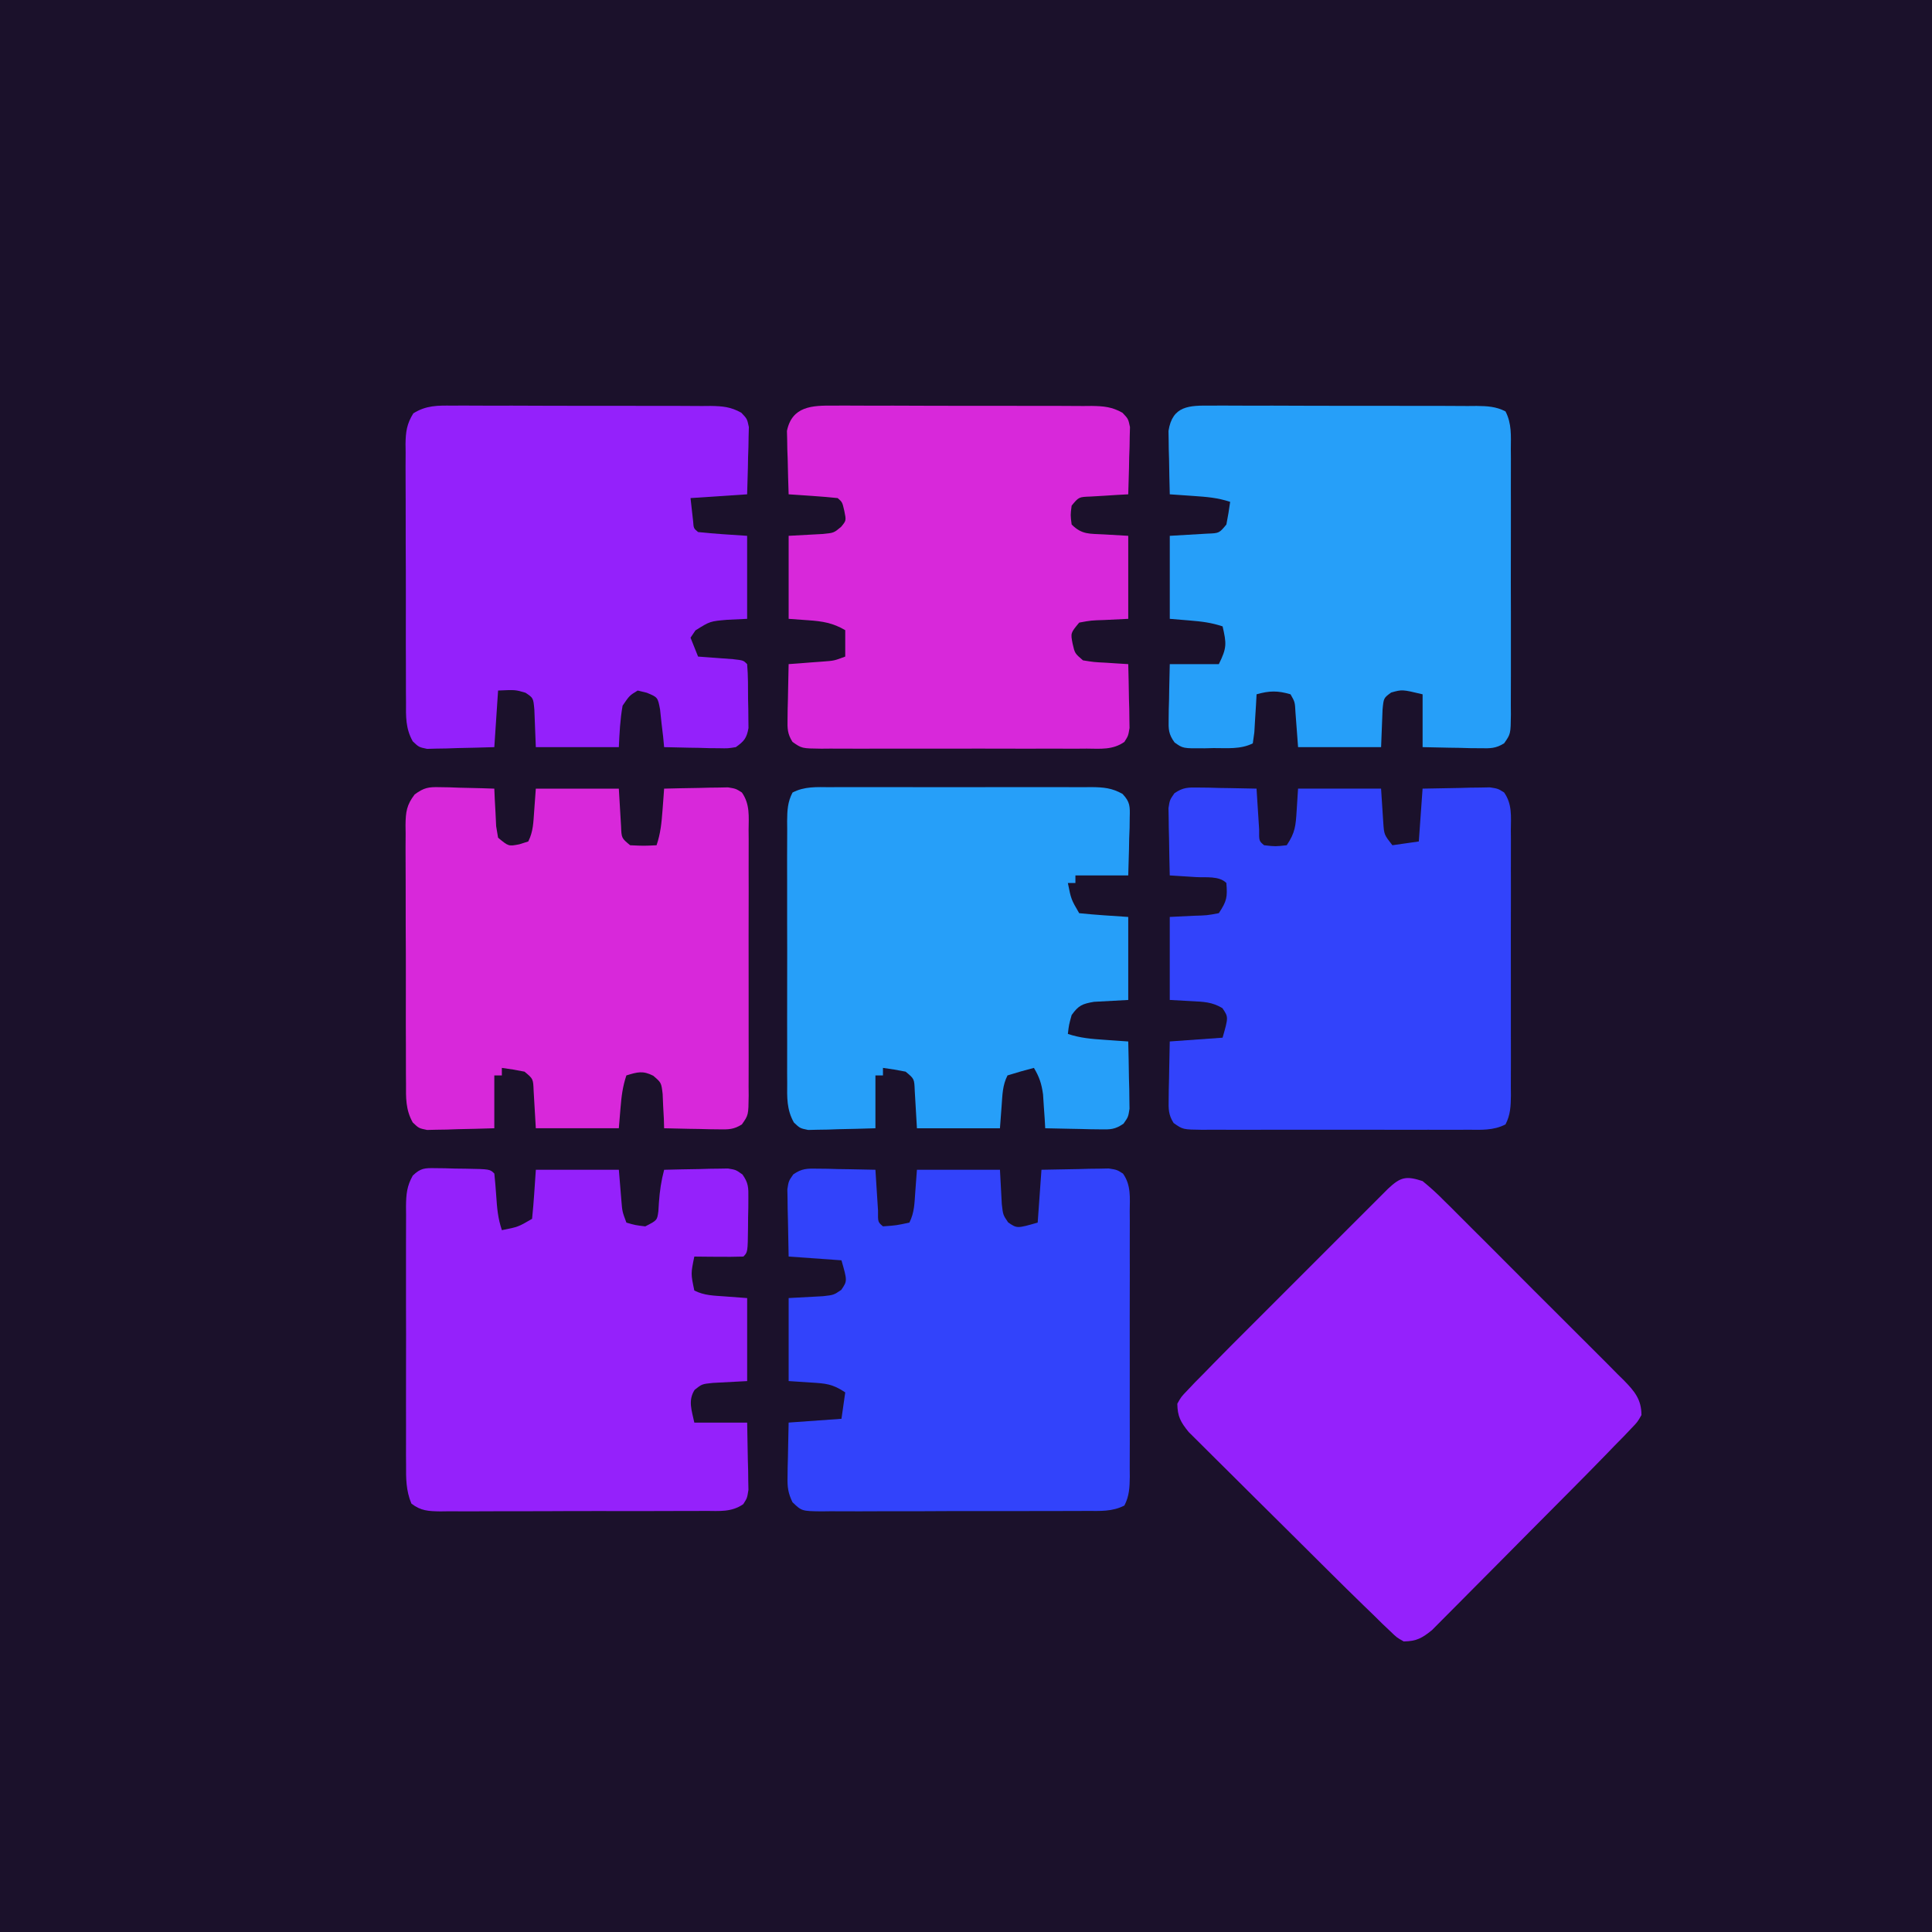
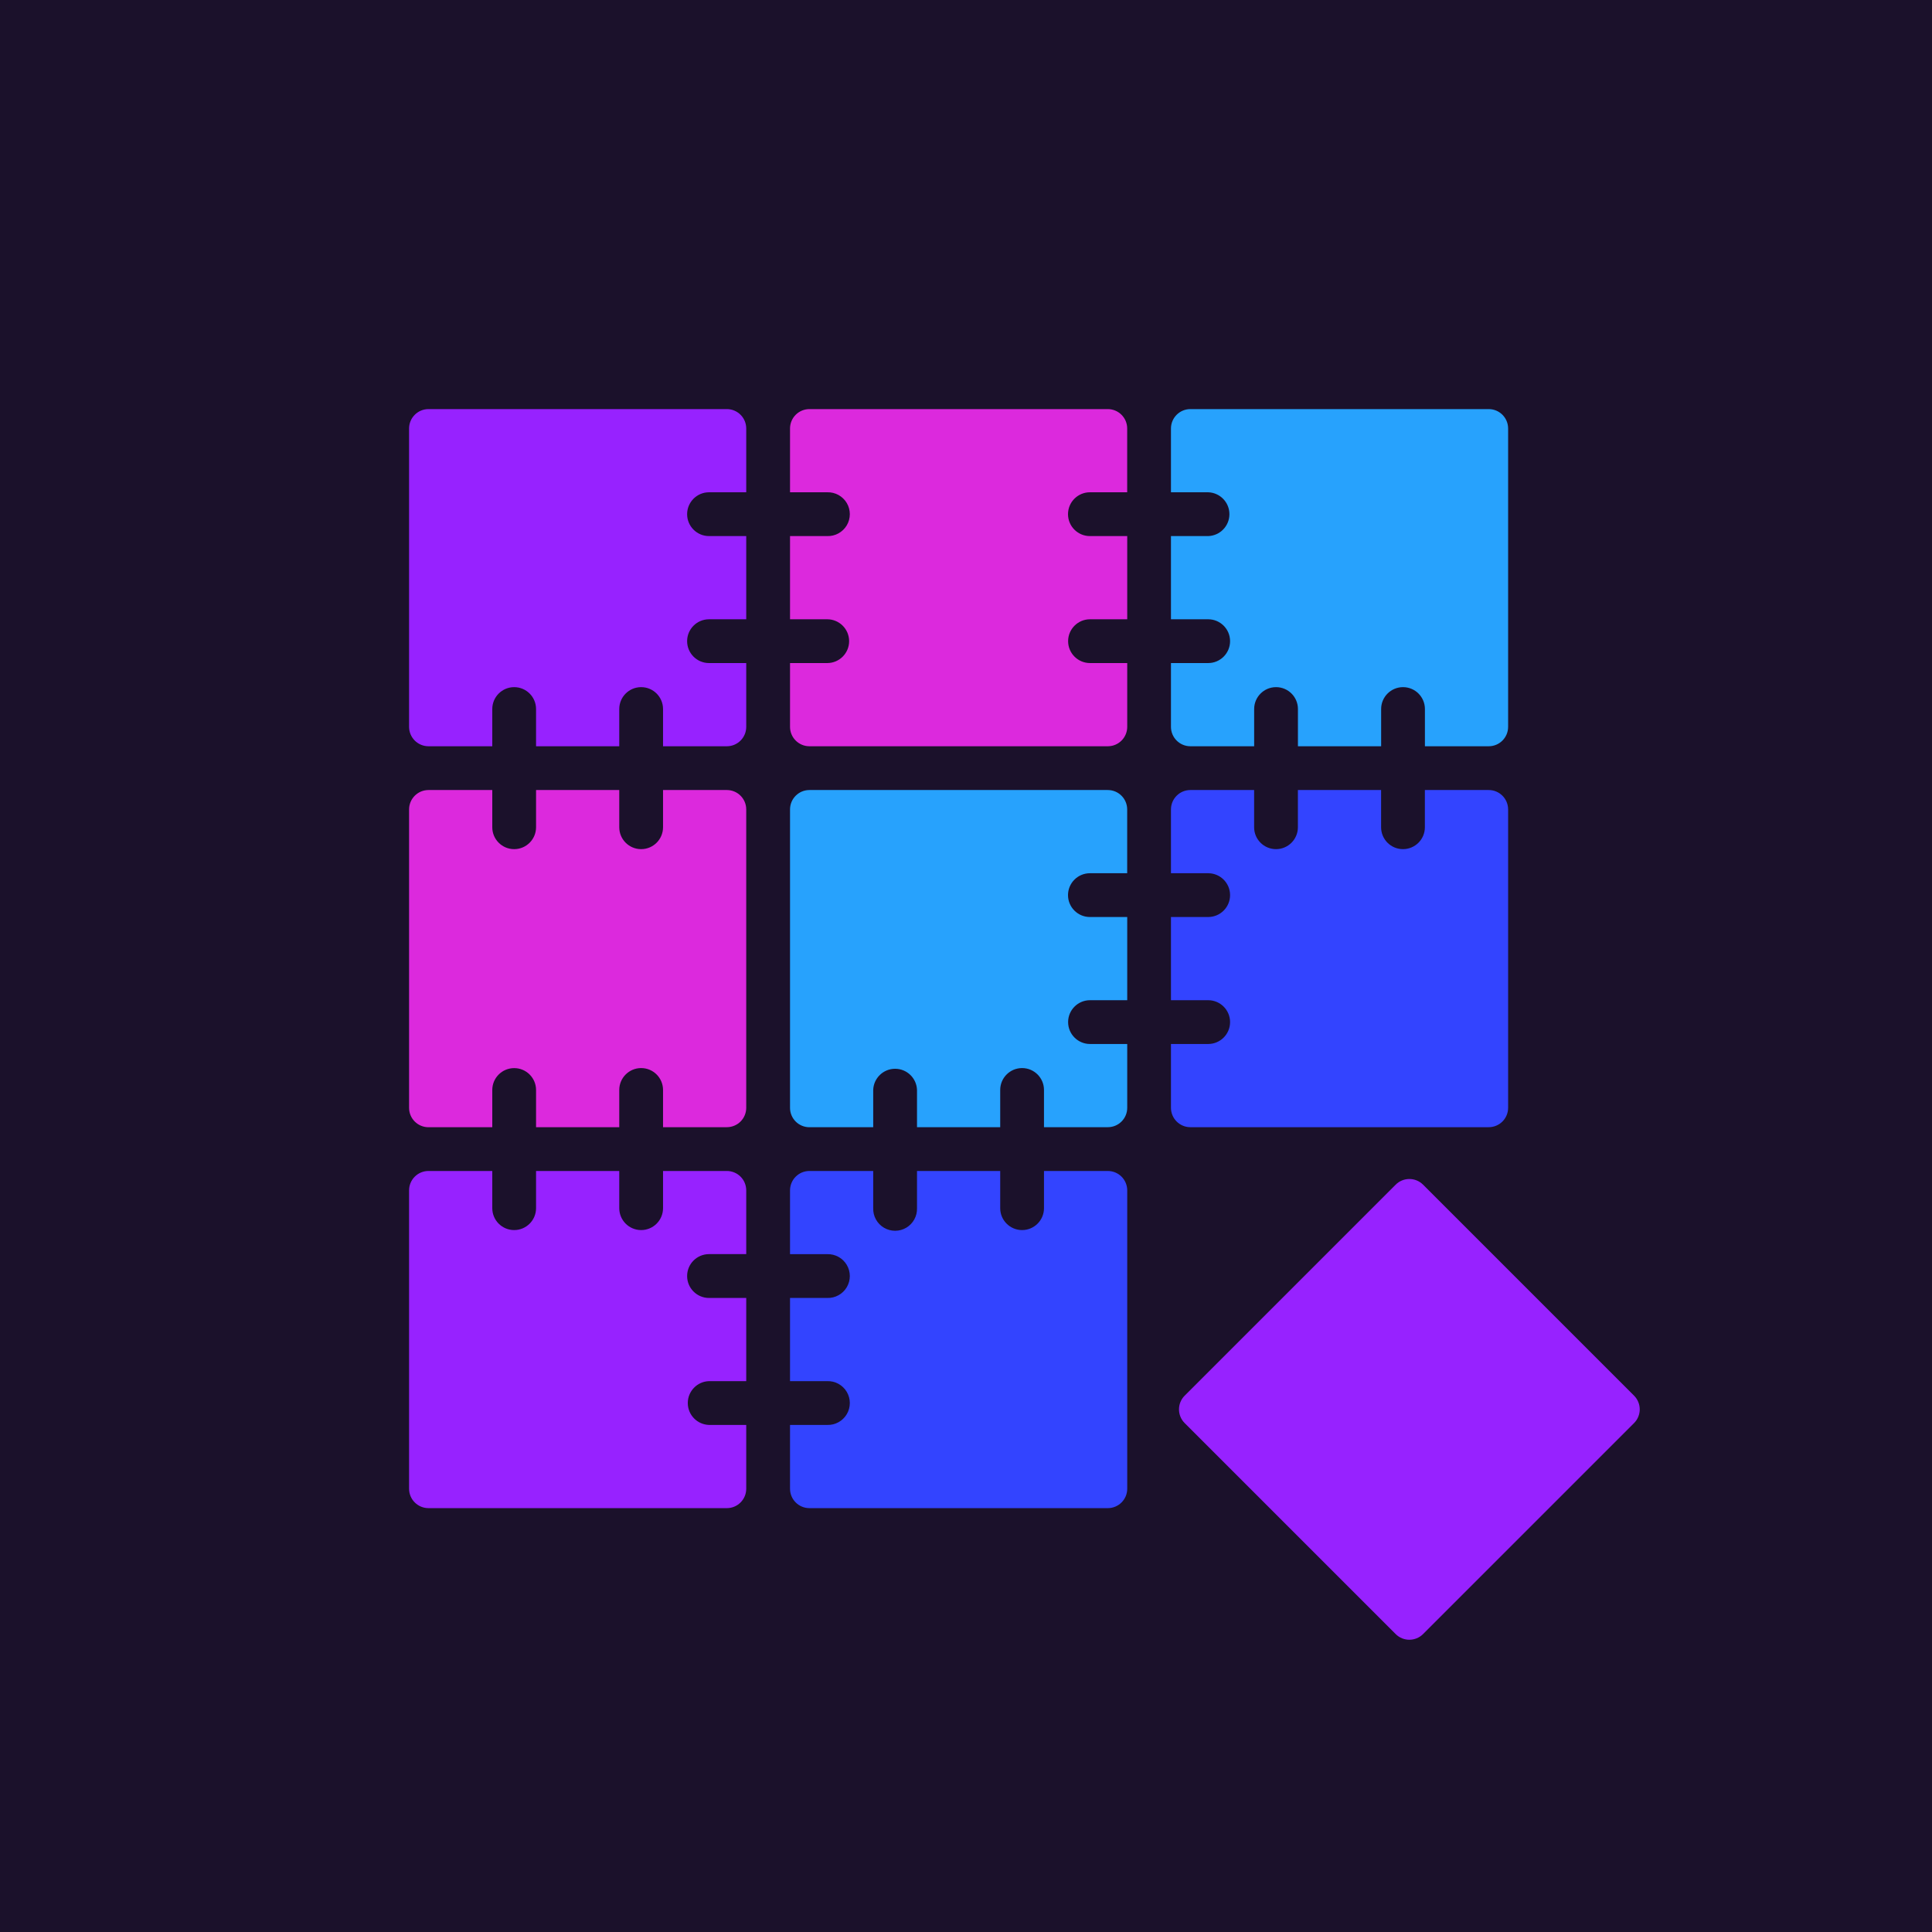
- <svg xmlns="http://www.w3.org/2000/svg" version="1.1" width="512" height="512">
-   <path d="M0 0 C168.96 0 337.92 0 512 0 C512 168.96 512 337.92 512 512 C343.04 512 174.08 512 0 512 C0 343.04 0 174.08 0 0 Z " fill="#1B112B" transform="translate(0,0)" />
-   <path d="M0 0 C2.08 1.7 3.91 3.36 5.78 5.27 C6.62 6.09 6.62 6.09 7.47 6.93 C9.29 8.74 11.11 10.56 12.92 12.39 C14.19 13.66 15.46 14.92 16.73 16.18 C19.38 18.83 22.03 21.49 24.68 24.15 C28.06 27.56 31.47 30.96 34.88 34.35 C37.5 36.95 40.12 39.57 42.73 42.19 C43.98 43.45 45.23 44.7 46.49 45.95 C48.25 47.69 49.99 49.45 51.73 51.22 C52.25 51.73 52.78 52.24 53.31 52.77 C56.15 55.68 58 57.84 58 62 C56.98 63.82 56.98 63.82 55.29 65.57 C54.64 66.26 53.99 66.95 53.31 67.66 C52.17 68.82 52.17 68.82 51 70 C50.15 70.88 49.3 71.76 48.42 72.67 C45.42 75.77 42.38 78.84 39.34 81.9 C38.79 82.46 38.24 83.01 37.67 83.58 C34.77 86.5 31.86 89.42 28.96 92.34 C25.96 95.34 22.98 98.36 20 101.38 C17.69 103.71 15.38 106.04 13.06 108.36 C11.96 109.46 10.86 110.58 9.76 111.69 C8.23 113.25 6.69 114.79 5.14 116.33 C4.26 117.21 3.39 118.09 2.49 119 C-0.17 121.14 -1.6 121.94 -5 122 C-6.82 120.98 -6.82 120.98 -8.57 119.29 C-9.26 118.64 -9.95 117.99 -10.66 117.31 C-11.43 116.55 -12.2 115.79 -13 115 C-13.88 114.15 -14.76 113.3 -15.67 112.42 C-18.77 109.42 -21.84 106.38 -24.9 103.34 C-25.46 102.79 -26.01 102.24 -26.58 101.67 C-29.5 98.77 -32.42 95.86 -35.34 92.96 C-38.34 89.96 -41.36 86.98 -44.38 84 C-46.71 81.69 -49.04 79.38 -51.36 77.06 C-52.46 75.96 -53.58 74.86 -54.69 73.76 C-56.25 72.23 -57.79 70.69 -59.33 69.14 C-60.21 68.26 -61.09 67.39 -62 66.49 C-64.14 63.83 -64.94 62.4 -65 59 C-63.98 57.18 -63.98 57.18 -62.3 55.43 C-61.65 54.74 -60.99 54.05 -60.32 53.34 C-59.55 52.57 -58.79 51.8 -58 51 C-57.14 50.12 -56.29 49.24 -55.4 48.33 C-52.37 45.23 -49.3 42.16 -46.23 39.1 C-45.1 37.97 -43.97 36.84 -42.84 35.71 C-40.5 33.36 -38.14 31.01 -35.79 28.66 C-32.77 25.65 -29.76 22.63 -26.75 19.62 C-24.43 17.29 -22.1 14.97 -19.78 12.64 C-18.67 11.53 -17.55 10.42 -16.44 9.31 C-14.9 7.76 -13.35 6.21 -11.8 4.67 C-10.92 3.79 -10.04 2.91 -9.13 2 C-5.81 -1.12 -4.33 -1.41 0 0 Z " fill="#9521FC" transform="translate(377,313)" />
-   <path d="M0 0 C0.79 -0.01 1.59 -0.01 2.41 -0.02 C5.03 -0.03 7.65 -0.01 10.27 0.01 C12.09 0.01 13.92 0 15.74 0 C19.56 -0 23.38 0.01 27.2 0.04 C32.09 0.06 36.99 0.06 41.89 0.05 C45.65 0.04 49.41 0.05 53.18 0.06 C54.98 0.07 56.79 0.07 58.6 0.06 C61.12 0.06 63.64 0.08 66.16 0.1 C67.28 0.09 67.28 0.09 68.42 0.08 C71.59 0.13 73.77 0.32 76.55 1.89 C78.08 3.5 78.08 3.5 78.54 5.68 C78.52 6.5 78.49 7.32 78.47 8.17 C78.46 9.06 78.45 9.96 78.43 10.87 C78.4 11.8 78.37 12.73 78.33 13.69 C78.31 14.63 78.3 15.57 78.28 16.54 C78.23 18.86 78.16 21.18 78.08 23.5 C73.13 23.83 68.18 24.16 63.08 24.5 C63.3 26.45 63.3 26.45 63.52 28.44 C63.6 29.17 63.68 29.9 63.77 30.65 C63.9 32.51 63.9 32.51 65.08 33.5 C69.41 33.97 73.74 34.21 78.08 34.5 C78.08 41.76 78.08 49.02 78.08 56.5 C76.35 56.58 74.62 56.67 72.83 56.75 C68.25 57.14 68.25 57.14 64.39 59.56 C63.96 60.2 63.53 60.84 63.08 61.5 C64.07 63.98 64.07 63.98 65.08 66.5 C65.94 66.56 66.79 66.62 67.67 66.69 C68.78 66.77 69.88 66.85 71.02 66.94 C72.67 67.06 72.67 67.06 74.36 67.19 C77.08 67.5 77.08 67.5 78.08 68.5 C78.36 71.62 78.31 74.75 78.33 77.88 C78.35 78.75 78.37 79.63 78.39 80.53 C78.4 81.8 78.4 81.8 78.41 83.09 C78.42 83.86 78.43 84.64 78.44 85.43 C77.98 88.09 77.28 88.95 75.08 90.5 C73 90.84 73 90.84 70.63 90.79 C69.79 90.79 68.94 90.78 68.06 90.77 C67.18 90.74 66.3 90.72 65.39 90.69 C64.5 90.68 63.61 90.66 62.69 90.65 C60.49 90.61 58.28 90.56 56.08 90.5 C56 89.59 55.91 88.67 55.82 87.73 C55.68 86.54 55.54 85.35 55.39 84.13 C55.27 82.94 55.14 81.76 55.01 80.54 C54.4 77.29 54.4 77.29 51.5 76.09 C50.7 75.89 49.9 75.7 49.08 75.5 C46.91 76.82 46.91 76.82 45.08 79.5 C44.42 83.19 44.26 86.74 44.08 90.5 C36.82 90.5 29.56 90.5 22.08 90.5 C21.95 87.18 21.82 83.86 21.69 80.54 C21.41 77.46 21.41 77.46 19.35 76.09 C16.67 75.29 16.67 75.29 12.08 75.5 C11.75 80.45 11.42 85.4 11.08 90.5 C7.81 90.61 4.54 90.69 1.27 90.75 C0.34 90.79 -0.59 90.82 -1.54 90.85 C-2.88 90.87 -2.88 90.87 -4.25 90.89 C-5.07 90.91 -5.89 90.93 -6.74 90.96 C-8.92 90.5 -8.92 90.5 -10.53 88.97 C-12.45 85.56 -12.35 82.4 -12.32 78.58 C-12.33 77.79 -12.34 77 -12.34 76.18 C-12.36 73.56 -12.36 70.94 -12.35 68.31 C-12.36 66.49 -12.36 64.67 -12.37 62.84 C-12.38 59.02 -12.37 55.21 -12.36 51.39 C-12.35 46.49 -12.37 41.59 -12.4 36.7 C-12.42 32.93 -12.42 29.17 -12.41 25.4 C-12.41 23.6 -12.42 21.79 -12.43 19.99 C-12.45 17.47 -12.44 14.94 -12.42 12.42 C-12.43 11.67 -12.44 10.93 -12.45 10.16 C-12.4 6.92 -12.11 4.81 -10.38 2.04 C-6.97 -0.09 -3.9 -0.05 0 0 Z " fill="#9421FB" transform="translate(119.918,107.4983)" />
-   <path d="M0 0 C1.26 0.01 1.26 0.01 2.55 0.03 C3.43 0.05 4.31 0.08 5.21 0.11 C6.1 0.12 6.98 0.13 7.89 0.14 C14.42 0.26 14.42 0.26 15.59 1.43 C15.8 3.38 15.95 5.34 16.09 7.3 C16.31 10.61 16.53 13.27 17.59 16.43 C21.92 15.57 21.92 15.57 25.59 13.43 C25.82 11.24 26 9.05 26.15 6.86 C26.29 4.74 26.44 2.61 26.59 0.43 C33.85 0.43 41.11 0.43 48.59 0.43 C48.81 3.19 49.04 5.96 49.27 8.73 C49.5 11.52 49.5 11.52 50.59 14.43 C52.94 15.11 52.94 15.11 55.59 15.43 C58.74 13.82 58.74 13.82 59.06 11.4 C59.14 10.24 59.14 10.24 59.21 9.05 C59.42 6.05 59.82 3.34 60.59 0.43 C63.69 0.34 66.79 0.29 69.9 0.24 C70.78 0.21 71.66 0.19 72.57 0.16 C73.42 0.15 74.26 0.14 75.14 0.13 C75.92 0.12 76.7 0.1 77.5 0.09 C79.59 0.43 79.59 0.43 81.34 1.67 C82.91 3.88 82.95 5.14 82.91 7.84 C82.91 8.68 82.9 9.53 82.9 10.39 C82.88 11.27 82.86 12.15 82.84 13.05 C82.83 13.94 82.83 14.82 82.82 15.73 C82.74 22.27 82.74 22.27 81.59 23.43 C79.4 23.5 77.21 23.51 75.02 23.49 C73.23 23.47 73.23 23.47 71.39 23.46 C70.47 23.45 69.54 23.44 68.59 23.43 C67.65 27.96 67.65 27.96 68.59 32.43 C71.29 33.78 73.7 33.76 76.71 33.99 C78.65 34.13 80.59 34.28 82.59 34.43 C82.59 41.69 82.59 48.95 82.59 56.43 C79.56 56.59 76.53 56.75 73.5 56.91 C70.61 57.21 70.61 57.21 68.68 58.74 C66.84 61.58 67.93 64.26 68.59 67.43 C73.21 67.43 77.83 67.43 82.59 67.43 C82.67 70.7 82.73 73.97 82.77 77.24 C82.8 78.17 82.82 79.1 82.85 80.05 C82.86 80.95 82.87 81.84 82.88 82.76 C82.89 83.58 82.91 84.4 82.93 85.25 C82.59 87.43 82.59 87.43 81.56 89.04 C78.48 91.2 75.22 90.85 71.58 90.83 C70.36 90.84 70.36 90.84 69.11 90.85 C66.42 90.87 63.72 90.87 61.02 90.86 C59.15 90.86 57.28 90.87 55.41 90.88 C51.48 90.88 47.56 90.88 43.64 90.87 C38.6 90.86 33.57 90.88 28.53 90.91 C24.67 90.93 20.8 90.93 16.94 90.92 C15.08 90.92 13.22 90.93 11.37 90.94 C8.77 90.96 6.18 90.94 3.59 90.93 C2.82 90.94 2.05 90.95 1.26 90.96 C-1.85 90.91 -3.9 90.83 -6.39 88.89 C-7.83 85.44 -7.83 82.18 -7.8 78.51 C-7.81 77.71 -7.81 76.92 -7.82 76.1 C-7.83 73.48 -7.82 70.86 -7.81 68.24 C-7.81 66.42 -7.82 64.59 -7.82 62.77 C-7.83 58.95 -7.82 55.13 -7.81 51.31 C-7.79 46.41 -7.8 41.52 -7.82 36.62 C-7.83 32.86 -7.82 29.09 -7.82 25.33 C-7.81 23.52 -7.82 21.72 -7.82 19.91 C-7.83 17.39 -7.82 14.87 -7.8 12.34 C-7.81 11.6 -7.81 10.85 -7.82 10.08 C-7.78 6.91 -7.59 4.74 -6.02 1.96 C-3.93 -0.03 -2.86 -0.05 0 0 Z " fill="#9521FB" transform="translate(115.4141,309.5742)" />
-   <path d="M0 0 C0.89 0.01 1.79 0.02 2.71 0.03 C4.1 0.07 4.1 0.07 5.52 0.11 C6.46 0.12 7.4 0.13 8.37 0.15 C10.69 0.18 13.01 0.23 15.33 0.29 C15.39 1.29 15.45 2.29 15.52 3.32 C15.64 5.26 15.64 5.26 15.77 7.23 C15.85 8.52 15.93 9.81 16.02 11.13 C15.98 14.15 15.98 14.15 17.33 15.29 C20.85 15.04 20.85 15.04 24.33 14.29 C25.68 11.59 25.67 9.17 25.89 6.17 C26.04 4.23 26.18 2.29 26.33 0.29 C33.59 0.29 40.85 0.29 48.33 0.29 C48.49 3.32 48.66 6.35 48.82 9.38 C49.14 12.24 49.14 12.24 50.5 14.24 C52.86 15.86 52.86 15.86 58.33 14.29 C58.66 9.67 58.99 5.05 59.33 0.29 C62.6 0.21 65.87 0.15 69.14 0.11 C70.07 0.08 71 0.06 71.96 0.03 C72.85 0.02 73.74 0.01 74.66 0 C75.49 -0.02 76.31 -0.03 77.16 -0.05 C79.33 0.29 79.33 0.29 80.94 1.31 C83.11 4.4 82.75 7.66 82.72 11.3 C82.73 12.11 82.73 12.93 82.74 13.77 C82.75 16.46 82.74 19.16 82.73 21.86 C82.73 23.73 82.74 25.6 82.74 27.47 C82.74 31.4 82.74 35.32 82.72 39.24 C82.71 44.28 82.72 49.31 82.73 54.35 C82.74 58.21 82.74 62.08 82.73 65.94 C82.73 67.8 82.73 69.65 82.74 71.51 C82.75 74.1 82.74 76.7 82.72 79.29 C82.73 80.06 82.73 80.83 82.74 81.62 C82.7 84.44 82.62 86.74 81.31 89.27 C78.12 90.92 74.84 90.72 71.33 90.7 C70.11 90.71 70.11 90.71 68.86 90.72 C66.16 90.74 63.47 90.73 60.77 90.73 C58.9 90.73 57.03 90.74 55.15 90.74 C51.23 90.75 47.31 90.75 43.38 90.74 C38.35 90.73 33.31 90.75 28.28 90.78 C24.41 90.8 20.55 90.8 16.68 90.79 C14.83 90.79 12.97 90.8 11.11 90.81 C8.52 90.82 5.93 90.81 3.34 90.79 C2.57 90.8 1.8 90.81 1 90.82 C-4.19 90.75 -4.19 90.75 -6.65 88.4 C-7.82 85.98 -8.02 84.42 -7.96 81.75 C-7.95 80.9 -7.94 80.06 -7.93 79.19 C-7.91 78.31 -7.88 77.44 -7.86 76.54 C-7.84 75.65 -7.83 74.77 -7.81 73.85 C-7.78 71.67 -7.73 69.48 -7.67 67.29 C-3.05 66.96 1.57 66.63 6.33 66.29 C6.66 63.98 6.99 61.67 7.33 59.29 C3.93 57.02 2.17 56.93 -1.86 56.67 C-4.73 56.48 -4.73 56.48 -7.67 56.29 C-7.67 49.03 -7.67 41.77 -7.67 34.29 C-3.13 34.05 -3.13 34.05 1.41 33.8 C4.28 33.48 4.28 33.48 6.28 32.12 C7.89 29.76 7.89 29.76 6.33 24.29 C-0.6 23.8 -0.6 23.8 -7.67 23.29 C-7.75 20.02 -7.81 16.75 -7.86 13.48 C-7.88 12.55 -7.91 11.62 -7.93 10.67 C-7.94 9.77 -7.95 8.88 -7.96 7.96 C-7.98 7.14 -7.99 6.32 -8.01 5.47 C-7.67 3.29 -7.67 3.29 -6.44 1.52 C-4.15 -0.07 -2.77 -0.05 0 0 Z " fill="#3243FB" transform="translate(216.668,309.707)" />
-   <path d="M0 0 C0.89 0.01 1.79 0.02 2.71 0.03 C4.1 0.07 4.1 0.07 5.52 0.11 C6.46 0.12 7.4 0.13 8.37 0.15 C10.69 0.18 13.01 0.23 15.33 0.29 C15.39 1.29 15.45 2.29 15.52 3.32 C15.64 5.26 15.64 5.26 15.77 7.23 C15.85 8.52 15.93 9.81 16.02 11.13 C15.98 14.15 15.98 14.15 17.33 15.29 C20.29 15.63 20.29 15.63 23.33 15.29 C25.6 11.89 25.7 10.13 25.96 6.11 C26.14 3.23 26.14 3.23 26.33 0.29 C33.59 0.29 40.85 0.29 48.33 0.29 C48.53 3.32 48.72 6.35 48.92 9.38 C49.14 12.48 49.14 12.48 51.33 15.29 C54.8 14.8 54.8 14.8 58.33 14.29 C58.66 9.67 58.99 5.05 59.33 0.29 C62.6 0.21 65.87 0.15 69.14 0.11 C70.07 0.08 71 0.06 71.96 0.03 C72.85 0.02 73.74 0.01 74.66 0 C75.49 -0.02 76.31 -0.03 77.16 -0.05 C79.33 0.29 79.33 0.29 80.94 1.31 C83.11 4.4 82.75 7.66 82.72 11.3 C82.73 12.11 82.73 12.93 82.74 13.77 C82.75 16.46 82.74 19.16 82.73 21.86 C82.73 23.73 82.74 25.6 82.74 27.47 C82.74 31.4 82.74 35.32 82.72 39.24 C82.71 44.28 82.72 49.31 82.73 54.35 C82.74 58.21 82.74 62.08 82.73 65.94 C82.73 67.8 82.73 69.65 82.74 71.51 C82.75 74.1 82.74 76.7 82.72 79.29 C82.73 80.06 82.73 80.83 82.74 81.62 C82.7 84.44 82.62 86.74 81.31 89.27 C78.12 90.92 74.84 90.71 71.33 90.68 C70.11 90.69 70.11 90.69 68.86 90.7 C66.16 90.71 63.47 90.7 60.77 90.69 C58.9 90.69 57.03 90.7 55.15 90.7 C51.23 90.7 47.31 90.7 43.38 90.68 C38.35 90.67 33.31 90.68 28.28 90.69 C24.41 90.71 20.55 90.7 16.68 90.69 C14.83 90.69 12.97 90.69 11.11 90.7 C8.52 90.71 5.93 90.7 3.34 90.68 C2.57 90.69 1.8 90.69 1 90.7 C-4.18 90.64 -4.18 90.64 -6.65 88.9 C-8.03 86.72 -8.01 85.21 -7.96 82.62 C-7.95 81.73 -7.94 80.84 -7.93 79.92 C-7.91 78.99 -7.88 78.06 -7.86 77.11 C-7.84 76.17 -7.83 75.22 -7.81 74.26 C-7.78 71.93 -7.73 69.61 -7.67 67.29 C-3.05 66.96 1.57 66.63 6.33 66.29 C7.89 60.83 7.89 60.83 6.28 58.46 C3.57 56.83 1.29 56.77 -1.86 56.61 C-3.77 56.5 -5.69 56.4 -7.67 56.29 C-7.67 49.03 -7.67 41.77 -7.67 34.29 C-5.56 34.19 -3.46 34.09 -1.29 33.98 C2.22 33.88 2.22 33.88 5.33 33.29 C7.48 30.07 7.63 29.02 7.33 25.29 C5.39 23.35 1.86 23.89 -0.73 23.73 C-2.02 23.65 -3.31 23.56 -4.64 23.48 C-6.14 23.39 -6.14 23.39 -7.67 23.29 C-7.76 20.02 -7.81 16.75 -7.86 13.48 C-7.88 12.55 -7.91 11.62 -7.93 10.67 C-7.94 9.77 -7.95 8.88 -7.96 7.96 C-7.98 7.14 -7.99 6.32 -8.01 5.47 C-7.67 3.29 -7.67 3.29 -6.44 1.52 C-4.15 -0.07 -2.77 -0.05 0 0 Z " fill="#3243FB" transform="translate(317.668,208.707)" />
-   <path d="M0 0 C0.8 -0.01 1.61 -0.01 2.44 -0.02 C5.09 -0.03 7.75 -0.02 10.41 -0.01 C12.26 -0.01 14.11 -0.02 15.95 -0.02 C19.83 -0.02 23.7 -0.02 27.57 -0 C32.54 0.01 37.5 0 42.47 -0.01 C46.28 -0.02 50.09 -0.02 53.91 -0.01 C55.74 -0.01 57.57 -0.01 59.4 -0.02 C61.96 -0.03 64.52 -0.02 67.08 0 C67.84 -0.01 68.59 -0.01 69.37 -0.02 C72.56 0.02 74.77 0.2 77.58 1.78 C79.62 3.93 79.57 5.12 79.49 8.06 C79.48 8.95 79.47 9.84 79.46 10.76 C79.42 11.69 79.39 12.62 79.35 13.58 C79.34 14.52 79.32 15.46 79.3 16.43 C79.25 18.75 79.18 21.07 79.1 23.39 C74.48 23.39 69.86 23.39 65.1 23.39 C65.1 24.05 65.1 24.71 65.1 25.39 C64.44 25.39 63.78 25.39 63.1 25.39 C63.96 29.72 63.96 29.72 66.1 33.39 C70.43 33.85 74.76 34.09 79.1 34.39 C79.1 41.65 79.1 48.91 79.1 56.39 C76.08 56.55 73.05 56.71 70.02 56.88 C66.9 57.42 65.92 57.84 64.1 60.39 C63.38 62.99 63.38 62.99 63.1 65.39 C66.42 66.49 69.31 66.71 72.79 66.95 C74.56 67.08 74.56 67.08 76.37 67.2 C77.27 67.27 78.17 67.33 79.1 67.39 C79.19 70.66 79.24 73.93 79.29 77.2 C79.32 78.13 79.34 79.06 79.37 80.02 C79.38 80.91 79.39 81.8 79.4 82.72 C79.41 83.54 79.43 84.36 79.44 85.21 C79.1 87.39 79.1 87.39 77.86 89.16 C75.63 90.72 74.36 90.74 71.65 90.68 C70.81 90.67 69.96 90.66 69.09 90.65 C68.21 90.63 67.32 90.6 66.42 90.58 C65.52 90.56 64.63 90.55 63.71 90.53 C61.51 90.5 59.31 90.45 57.1 90.39 C57.03 89.16 57.03 89.16 56.96 87.9 C56.88 86.83 56.81 85.75 56.73 84.64 C56.66 83.57 56.59 82.5 56.52 81.4 C56.13 78.59 55.55 76.81 54.1 74.39 C51.75 74.99 49.42 75.66 47.1 76.39 C45.75 79.09 45.77 81.51 45.54 84.51 C45.4 86.45 45.25 88.39 45.1 90.39 C37.84 90.39 30.58 90.39 23.1 90.39 C22.91 87.07 22.71 83.75 22.52 80.43 C22.4 77.28 22.4 77.28 20.1 75.39 C18.12 74.99 16.11 74.65 14.1 74.39 C14.1 75.05 14.1 75.71 14.1 76.39 C13.44 76.39 12.78 76.39 12.1 76.39 C12.1 81.01 12.1 85.63 12.1 90.39 C8.83 90.5 5.56 90.58 2.29 90.64 C1.36 90.67 0.43 90.71 -0.52 90.74 C-1.86 90.76 -1.86 90.76 -3.23 90.78 C-4.05 90.8 -4.87 90.82 -5.72 90.84 C-7.9 90.39 -7.9 90.39 -9.51 88.86 C-11.44 85.42 -11.32 82.21 -11.28 78.36 C-11.29 77.56 -11.29 76.75 -11.3 75.92 C-11.31 73.26 -11.3 70.61 -11.29 67.95 C-11.3 66.1 -11.3 64.25 -11.3 62.4 C-11.31 58.53 -11.3 54.66 -11.29 50.79 C-11.27 45.82 -11.28 40.86 -11.3 35.89 C-11.31 32.08 -11.31 28.26 -11.3 24.45 C-11.3 22.62 -11.3 20.79 -11.31 18.95 C-11.31 16.4 -11.3 13.84 -11.28 11.28 C-11.29 10.53 -11.3 9.77 -11.3 8.98 C-11.27 6.19 -11.18 3.92 -9.87 1.42 C-6.71 -0.23 -3.48 -0.03 0 0 Z " fill="#269FF9" transform="translate(219.8962,208.6118)" />
-   <path d="M0 0 C0.81 -0.01 1.63 -0.01 2.47 -0.02 C5.17 -0.03 7.86 -0.01 10.56 0.01 C12.43 0.01 14.3 0 16.17 0 C20.1 -0 24.02 0.01 27.95 0.04 C32.98 0.06 38.01 0.06 43.05 0.05 C46.91 0.04 50.78 0.05 54.64 0.06 C56.5 0.07 58.36 0.07 60.21 0.06 C62.81 0.06 65.4 0.08 67.99 0.1 C69.15 0.09 69.15 0.09 70.33 0.08 C73.14 0.12 75.45 0.22 77.97 1.53 C79.63 4.72 79.41 7.99 79.38 11.51 C79.39 12.32 79.39 13.14 79.4 13.98 C79.41 16.67 79.4 19.37 79.39 22.06 C79.4 23.94 79.4 25.81 79.4 27.68 C79.41 31.6 79.4 35.53 79.39 39.45 C79.37 44.49 79.38 49.52 79.4 54.55 C79.41 58.42 79.41 62.29 79.4 66.15 C79.4 68.01 79.4 69.86 79.4 71.72 C79.41 74.31 79.4 76.9 79.38 79.5 C79.39 80.27 79.4 81.04 79.4 81.83 C79.34 87.01 79.34 87.01 77.61 89.48 C75.42 90.87 73.91 90.84 71.33 90.79 C70.44 90.79 69.54 90.78 68.62 90.77 C67.69 90.74 66.77 90.72 65.81 90.69 C64.87 90.68 63.93 90.66 62.96 90.65 C60.64 90.61 58.32 90.56 56 90.5 C56 85.88 56 81.26 56 76.5 C50.59 75.21 50.59 75.21 47.67 76.03 C45.68 77.48 45.68 77.48 45.39 80.54 C45.34 81.72 45.29 82.91 45.25 84.13 C45.16 86.23 45.08 88.33 45 90.5 C37.74 90.5 30.48 90.5 23 90.5 C22.77 87.44 22.54 84.38 22.31 81.32 C22.17 78.55 22.17 78.55 21 76.5 C17.58 75.49 15.38 75.54 12 76.5 C11.95 77.43 11.9 78.36 11.85 79.31 C11.77 80.51 11.7 81.71 11.62 82.94 C11.55 84.13 11.48 85.33 11.41 86.56 C11.27 87.53 11.14 88.5 11 89.5 C7.73 91.14 4.15 90.73 0.56 90.75 C-0.22 90.77 -0.99 90.79 -1.79 90.81 C-7.51 90.85 -7.51 90.85 -9.73 89.26 C-11.35 87.03 -11.35 85.79 -11.3 83.05 C-11.29 82.2 -11.28 81.36 -11.27 80.48 C-11.24 79.6 -11.22 78.72 -11.19 77.81 C-11.18 76.92 -11.16 76.03 -11.15 75.11 C-11.12 72.91 -11.06 70.7 -11 68.5 C-6.71 68.5 -2.42 68.5 2 68.5 C4.17 64.15 4.03 63.04 3 58.5 C-0.01 57.5 -2.54 57.2 -5.69 56.94 C-7.44 56.79 -9.2 56.65 -11 56.5 C-11 49.24 -11 41.98 -11 34.5 C-6.02 34.21 -6.02 34.21 -1.04 33.92 C2.1 33.8 2.1 33.8 4 31.5 C4.39 29.51 4.73 27.51 5 25.5 C1.68 24.4 -1.21 24.18 -4.69 23.94 C-5.87 23.86 -7.05 23.77 -8.27 23.69 C-9.62 23.59 -9.62 23.59 -11 23.5 C-11.09 20.42 -11.14 17.34 -11.19 14.25 C-11.22 13.38 -11.24 12.51 -11.27 11.61 C-11.28 10.76 -11.29 9.92 -11.3 9.05 C-11.31 8.27 -11.33 7.5 -11.34 6.7 C-10.3 -0.02 -5.86 -0.07 0 0 Z " fill="#269FF9" transform="translate(321.0039,107.4983)" />
-   <path d="M0 0 C0.79 -0.01 1.59 -0.01 2.41 -0.02 C5.03 -0.03 7.65 -0.01 10.27 0.01 C12.09 0.01 13.92 0 15.74 0 C19.56 -0 23.38 0.01 27.2 0.04 C32.09 0.06 36.99 0.06 41.89 0.05 C45.65 0.04 49.41 0.05 53.18 0.06 C54.98 0.07 56.79 0.07 58.6 0.06 C61.12 0.06 63.64 0.08 66.16 0.1 C67.28 0.09 67.28 0.09 68.42 0.08 C71.59 0.13 73.77 0.32 76.55 1.89 C78.08 3.5 78.08 3.5 78.54 5.68 C78.52 6.5 78.49 7.32 78.47 8.17 C78.46 9.06 78.45 9.96 78.43 10.87 C78.4 11.8 78.37 12.73 78.33 13.69 C78.31 14.63 78.3 15.57 78.28 16.54 C78.23 18.86 78.16 21.18 78.08 23.5 C77.17 23.55 76.25 23.6 75.31 23.65 C74.12 23.72 72.93 23.8 71.71 23.88 C70.52 23.95 69.34 24.02 68.12 24.09 C64.98 24.2 64.98 24.2 63.08 26.5 C62.75 29 62.75 29 63.08 31.5 C65.85 34.27 67.85 33.9 71.71 34.13 C73.81 34.25 75.91 34.37 78.08 34.5 C78.08 41.76 78.08 49.02 78.08 56.5 C75.98 56.6 73.87 56.71 71.71 56.81 C68.2 56.92 68.2 56.92 65.08 57.5 C62.79 60.26 62.79 60.26 63.33 63.06 C63.92 65.65 63.92 65.65 66.08 67.5 C68.97 67.97 68.97 67.97 72.21 68.13 C73.3 68.2 74.4 68.28 75.53 68.35 C76.79 68.43 76.79 68.43 78.08 68.5 C78.17 71.61 78.22 74.71 78.27 77.81 C78.29 78.7 78.32 79.58 78.35 80.48 C78.36 81.33 78.37 82.18 78.38 83.05 C78.39 83.83 78.41 84.61 78.42 85.42 C78.08 87.5 78.08 87.5 77.06 89.11 C73.98 91.28 70.72 90.92 67.08 90.89 C65.86 90.9 65.86 90.9 64.61 90.91 C61.91 90.92 59.22 90.91 56.52 90.9 C54.65 90.9 52.78 90.91 50.9 90.91 C46.98 90.91 43.06 90.91 39.13 90.89 C34.1 90.88 29.06 90.89 24.03 90.9 C20.16 90.91 16.3 90.91 12.43 90.9 C10.58 90.9 8.72 90.9 6.86 90.91 C4.27 90.92 1.68 90.91 -0.91 90.89 C-1.68 90.9 -2.45 90.9 -3.25 90.91 C-8.43 90.85 -8.43 90.85 -10.9 89.11 C-12.25 86.98 -12.26 85.57 -12.21 83.05 C-12.2 82.2 -12.19 81.36 -12.18 80.48 C-12.16 79.6 -12.13 78.72 -12.11 77.81 C-12.09 76.92 -12.08 76.03 -12.06 75.11 C-12.03 72.91 -11.98 70.7 -11.92 68.5 C-11.09 68.44 -10.26 68.38 -9.4 68.32 C-8.31 68.23 -7.23 68.15 -6.11 68.06 C-5.03 67.98 -3.95 67.9 -2.84 67.82 C0.14 67.6 0.14 67.6 3.08 66.5 C3.08 64.19 3.08 61.88 3.08 59.5 C-0.18 57.59 -2.91 57.14 -6.67 56.88 C-8.4 56.75 -10.13 56.63 -11.92 56.5 C-11.92 49.24 -11.92 41.98 -11.92 34.5 C-7.38 34.26 -7.38 34.26 -2.84 34.01 C0.07 33.72 0.07 33.72 1.98 32.12 C3.36 30.46 3.36 30.46 2.83 27.88 C2.3 25.57 2.3 25.57 1.08 24.5 C-1.1 24.27 -3.29 24.09 -5.48 23.94 C-6.68 23.86 -7.88 23.77 -9.11 23.69 C-10.5 23.59 -10.5 23.59 -11.92 23.5 C-12.03 20.42 -12.11 17.34 -12.17 14.25 C-12.2 13.38 -12.24 12.51 -12.27 11.61 C-12.28 10.76 -12.3 9.92 -12.31 9.05 C-12.33 8.27 -12.35 7.5 -12.37 6.7 C-11.02 0.14 -5.69 -0.07 0 0 Z " fill="#D828DA" transform="translate(220.918,107.4983)" />
-   <path d="M0 0 C0.84 0.01 1.69 0.03 2.56 0.04 C3.87 0.09 3.87 0.09 5.2 0.14 C6.09 0.16 6.98 0.18 7.89 0.2 C10.08 0.24 12.27 0.31 14.45 0.39 C14.49 1.31 14.53 2.22 14.57 3.16 C14.67 4.95 14.67 4.95 14.77 6.77 C14.82 7.95 14.88 9.13 14.94 10.35 C15.11 11.35 15.28 12.36 15.45 13.39 C18.22 15.69 18.22 15.69 21.08 15.14 C21.86 14.89 22.65 14.65 23.45 14.39 C24.8 11.69 24.79 9.27 25.02 6.27 C25.16 4.33 25.3 2.39 25.45 0.39 C32.71 0.39 39.97 0.39 47.45 0.39 C47.65 3.71 47.84 7.03 48.04 10.35 C48.16 13.5 48.16 13.5 50.45 15.39 C54.04 15.56 54.04 15.56 57.45 15.39 C58.51 12.23 58.77 9.52 59.02 6.2 C59.14 4.57 59.14 4.57 59.27 2.91 C59.33 2.08 59.39 1.25 59.45 0.39 C62.56 0.3 65.66 0.25 68.77 0.2 C69.65 0.18 70.53 0.15 71.44 0.13 C72.28 0.12 73.13 0.11 74 0.1 C74.78 0.08 75.56 0.07 76.37 0.05 C78.45 0.39 78.45 0.39 80.06 1.41 C82.23 4.5 81.87 7.75 81.84 11.39 C81.85 12.21 81.85 13.02 81.86 13.86 C81.87 16.56 81.86 19.26 81.85 21.95 C81.85 23.82 81.86 25.7 81.86 27.57 C81.86 31.49 81.86 35.42 81.84 39.34 C81.83 44.38 81.84 49.41 81.85 54.44 C81.87 58.31 81.86 62.17 81.85 66.04 C81.85 67.9 81.86 69.75 81.86 71.61 C81.87 74.2 81.86 76.79 81.84 79.39 C81.85 80.16 81.85 80.93 81.86 81.72 C81.8 86.9 81.8 86.9 80.06 89.37 C77.93 90.72 76.52 90.73 74 90.68 C73.16 90.67 72.31 90.66 71.44 90.65 C70.55 90.63 69.67 90.6 68.77 90.58 C67.87 90.56 66.98 90.55 66.06 90.54 C63.86 90.5 61.66 90.45 59.45 90.39 C59.43 89.56 59.4 88.73 59.38 87.87 C59.32 86.78 59.26 85.7 59.2 84.58 C59.16 83.5 59.11 82.42 59.06 81.31 C58.71 78.31 58.71 78.31 56.58 76.48 C53.82 75.06 52.36 75.5 49.45 76.39 C48.45 79.4 48.15 81.93 47.89 85.08 C47.75 86.83 47.6 88.58 47.45 90.39 C40.19 90.39 32.93 90.39 25.45 90.39 C25.26 87.07 25.06 83.75 24.87 80.43 C24.75 77.29 24.75 77.29 22.45 75.39 C20.46 74.99 18.46 74.65 16.45 74.39 C16.45 75.05 16.45 75.71 16.45 76.39 C15.79 76.39 15.13 76.39 14.45 76.39 C14.45 81.01 14.45 85.63 14.45 90.39 C11.18 90.5 7.91 90.58 4.64 90.64 C3.71 90.67 2.78 90.71 1.83 90.74 C0.49 90.76 0.49 90.76 -0.88 90.78 C-1.7 90.8 -2.52 90.82 -3.37 90.84 C-5.55 90.39 -5.55 90.39 -7.16 88.86 C-9.08 85.44 -8.97 82.29 -8.95 78.47 C-8.96 77.68 -8.96 76.88 -8.97 76.07 C-8.99 73.45 -8.99 70.82 -8.98 68.2 C-8.99 66.38 -8.99 64.56 -9 62.73 C-9.01 58.91 -9 55.09 -8.99 51.27 C-8.98 46.38 -9 41.48 -9.03 36.59 C-9.05 32.82 -9.05 29.06 -9.04 25.29 C-9.04 23.49 -9.05 21.68 -9.06 19.88 C-9.08 17.35 -9.07 14.83 -9.05 12.31 C-9.06 11.56 -9.07 10.82 -9.08 10.05 C-9.03 6.57 -8.8 4.72 -6.65 1.92 C-4.19 0.13 -3.02 -0.08 0 0 Z " fill="#D828DA" transform="translate(116.5469,208.6094)" />
+ <svg xmlns="http://www.w3.org/2000/svg" id="Layer_1" data-name="Layer 1" viewBox="0 0 913.53 913.53">
+   <defs>
+     <style>.cls-1{fill:#1b112b;}.cls-2{fill:#9722ff;}.cls-3{fill:#dc29dd;}.cls-4{fill:#27a2fd;}.cls-5{fill:#34f;}</style>
+   </defs>
+   <rect class="cls-1" width="913.53" height="913.53" />
+   <path class="cls-2" d="M324.9,243.13a10.36,10.36,0,0,0,10.35,10.35h17.6v39.34h-17.6a10.35,10.35,0,0,0,0,20.7h17.6v30.17a9.17,9.17,0,0,1-9.17,9.17H313.51v-17.6a10.35,10.35,0,0,0-20.7,0v17.6H253.47v-17.6a10.35,10.35,0,0,0-20.7,0v17.6H202.6a9.18,9.18,0,0,1-9.17-9.17V202.61a9.17,9.17,0,0,1,9.17-9.17H343.68a9.16,9.16,0,0,1,9.17,9.17v30.16h-17.6A10.36,10.36,0,0,0,324.9,243.13Z" />
+   <path class="cls-3" d="M505,243.13a10.35,10.35,0,0,0,10.35,10.35H533v39.34h-17.6a10.35,10.35,0,0,0,0,20.7H533v30.17a9.18,9.18,0,0,1-9.17,9.17H382.73a9.17,9.17,0,0,1-9.17-9.17V313.52h17.59a10.35,10.35,0,1,0,0-20.7H373.56V253.48h17.59a10.36,10.36,0,1,0,0-20.71H373.56V202.61a9.16,9.16,0,0,1,9.17-9.17H523.81a9.17,9.17,0,0,1,9.17,9.17v30.16h-17.6A10.35,10.35,0,0,0,505,243.13Z" />
+   <path class="cls-4" d="M713.1,202.61V343.69a9.17,9.17,0,0,1-9.17,9.17H673.76v-17.6a10.35,10.35,0,0,0-20.7,0v17.6H613.72v-17.6a10.35,10.35,0,0,0-20.7,0v17.6H562.85a9.18,9.18,0,0,1-9.17-9.17V313.52h17.6a10.35,10.35,0,1,0,0-20.7h-17.6V253.48h17.6a10.36,10.36,0,0,0,0-20.71h-17.6V202.61a9.17,9.17,0,0,1,9.17-9.17H703.93A9.16,9.16,0,0,1,713.1,202.61Z" />
+   <path class="cls-3" d="M352.85,382.73V523.81a9.16,9.16,0,0,1-9.17,9.17H313.51v-17.6a10.35,10.35,0,1,0-20.7,0V533H253.47v-17.6a10.35,10.35,0,0,0-20.7,0V533H202.6a9.17,9.17,0,0,1-9.17-9.17V382.73a9.18,9.18,0,0,1,9.17-9.17h30.17v17.6a10.35,10.35,0,0,0,20.7,0v-17.6h39.34v17.6a10.35,10.35,0,1,0,20.7,0v-17.6h30.17A9.17,9.17,0,0,1,352.85,382.73Z" />
+   <path class="cls-4" d="M505,423.25a10.35,10.35,0,0,0,10.35,10.35H533v39.34h-17.6a10.35,10.35,0,0,0,0,20.7H533v30.17a9.17,9.17,0,0,1-9.17,9.17H493.64v-17.6a10.35,10.35,0,1,0-20.7,0V533H433.6v-17.6a10.36,10.36,0,0,0-20.71,0V533H382.73a9.16,9.16,0,0,1-9.17-9.17V382.73a9.17,9.17,0,0,1,9.17-9.17H523.81a9.18,9.18,0,0,1,9.17,9.17V412.9h-17.6A10.35,10.35,0,0,0,505,423.25Z" />
+   <path class="cls-5" d="M713.1,382.73V523.81a9.16,9.16,0,0,1-9.17,9.17H562.85a9.17,9.17,0,0,1-9.17-9.17V493.64h17.6a10.35,10.35,0,1,0,0-20.7h-17.6V433.6h17.6a10.35,10.35,0,0,0,0-20.7h-17.6V382.73a9.18,9.18,0,0,1,9.17-9.17H593v17.6a10.35,10.35,0,0,0,20.7,0v-17.6h39.34v17.6a10.35,10.35,0,0,0,20.7,0v-17.6h30.17A9.17,9.17,0,0,1,713.1,382.73Z" />
+   <path class="cls-2" d="M324.9,603.38a10.36,10.36,0,0,0,10.35,10.35h17.6v39.33h-17.6a10.36,10.36,0,0,0,0,20.71h17.6v30.17a9.17,9.17,0,0,1-9.17,9.17H202.6a9.18,9.18,0,0,1-9.17-9.17V562.86a9.17,9.17,0,0,1,9.17-9.17h30.17v17.59a10.35,10.35,0,1,0,20.7,0V553.69h39.34v17.59a10.35,10.35,0,1,0,20.7,0V553.69h30.17a9.16,9.16,0,0,1,9.17,9.17V593h-17.6A10.36,10.36,0,0,0,324.9,603.38Z" />
+   <path class="cls-5" d="M533,562.86V703.94a9.18,9.18,0,0,1-9.17,9.17H382.73a9.17,9.17,0,0,1-9.17-9.17V673.77h17.59a10.36,10.36,0,1,0,0-20.71H373.56V613.73h17.59a10.36,10.36,0,1,0,0-20.71H373.56V562.86a9.16,9.16,0,0,1,9.17-9.17h30.16v17.59a10.36,10.36,0,1,0,20.71,0V553.69h39.34v17.59a10.35,10.35,0,1,0,20.7,0V553.69h30.17A9.17,9.17,0,0,1,533,562.86Z" />
+   <rect class="cls-2" x="586.7" y="586.7" width="159.42" height="159.42" rx="9.17" transform="translate(-276.04 666.41) rotate(-45)" />
</svg>
